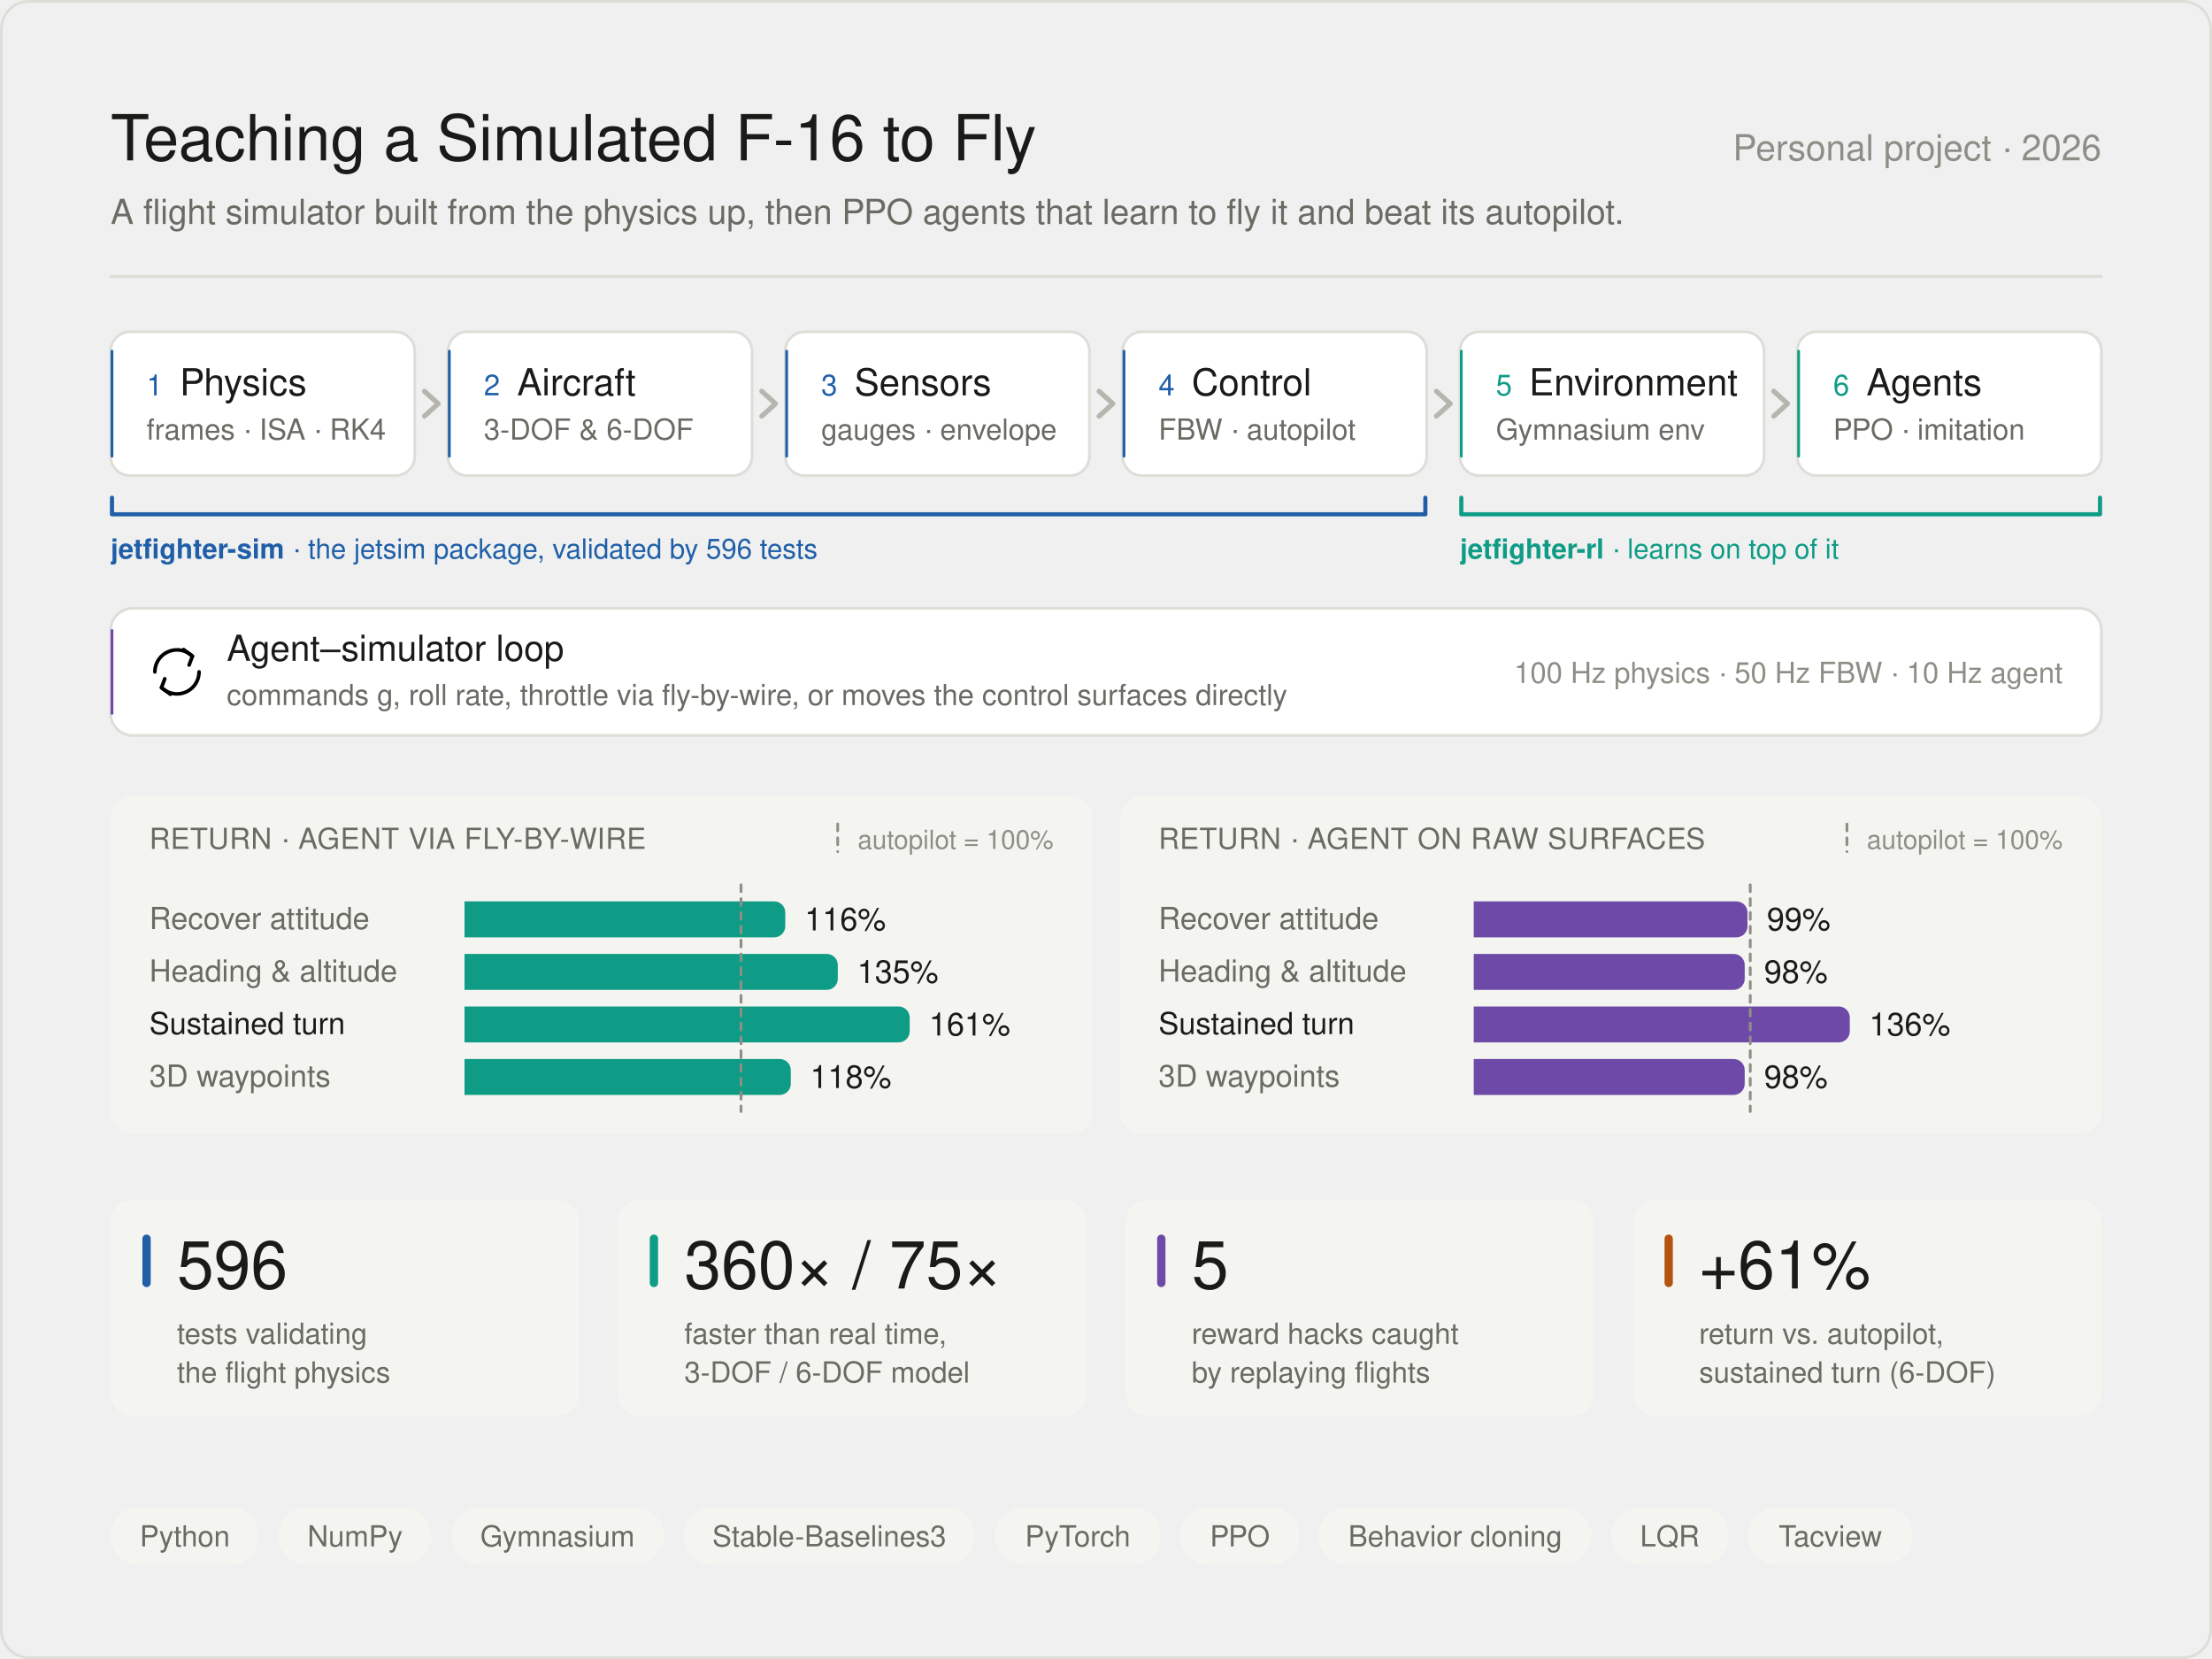
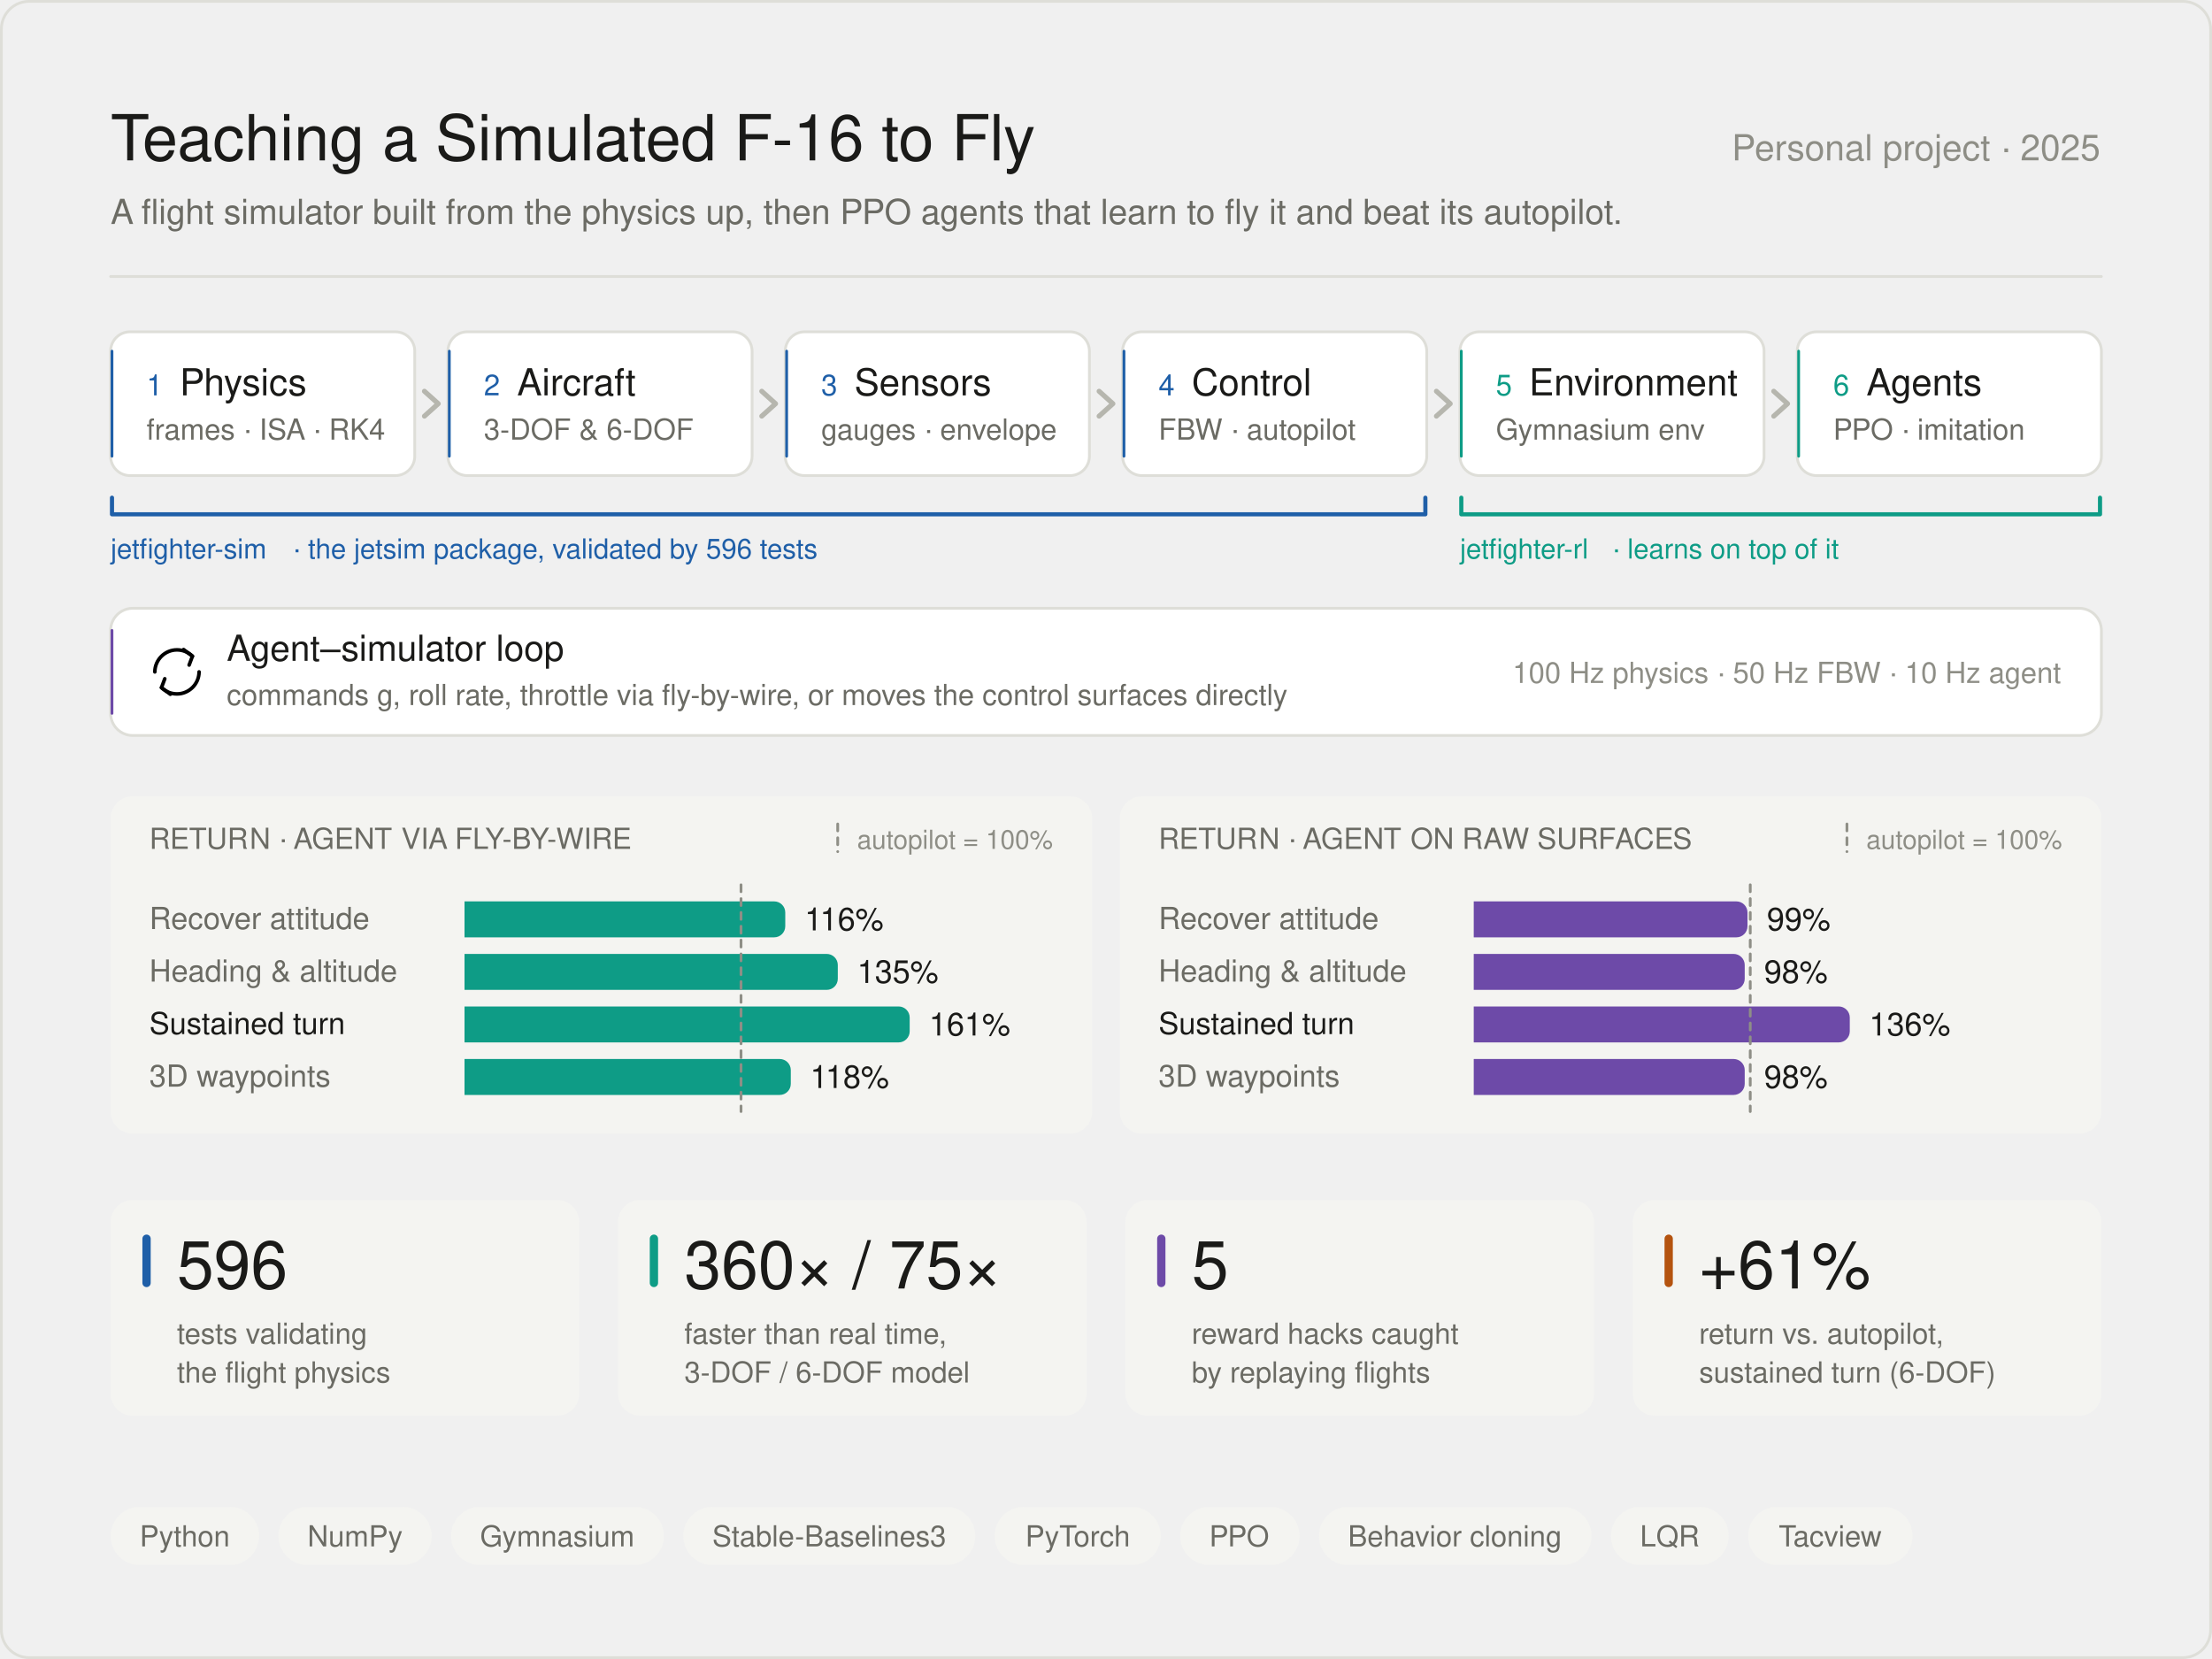
<svg xmlns="http://www.w3.org/2000/svg" width="100%" height="100%" viewBox="0 0 800 600" version="1.1" xml:space="preserve" style="fill-rule:evenodd;clip-rule:evenodd;">
-   <rect x="0.5" y="0.5" width="799" height="599" rx="10" ry="10" style="fill:none;stroke:rgb(222,222,216);stroke-width:1px;" />
-   <text x="40" y="58" style="font-family:'Helvetica', Arial, sans-serif;font-size:23px;fill:rgb(26,26,24);">Teaching a Simulated F-16 to Fly</text>
-   <text x="760" y="58" text-anchor="end" style="font-family:'Helvetica', Arial, sans-serif;font-size:13px;fill:rgb(142,142,134);">Personal project · 2026</text>
-   <text x="40" y="81" style="font-family:'Helvetica', Arial, sans-serif;font-size:12.5px;fill:rgb(107,107,100);">A flight simulator built from the physics up, then PPO agents that learn to fly it and beat its autopilot.</text>
+   <path d="M799.5,10.5L799.5,589.5C799.5,595.019 795.019,599.5 789.5,599.5L10.5,599.5C4.981,599.5 0.5,595.019 0.5,589.5L0.5,10.5C0.5,4.981 4.981,0.5 10.5,0.5L789.5,0.5C795.019,0.5 799.5,4.981 799.5,10.5Z" style="fill:none;stroke:rgb(222,222,216);stroke-width:1px;" />
+   <g transform="matrix(1,0,0,1,40,58)">
+     <text x="0px" y="0px" style="font-family:'Helvetica';font-size:23px;fill:rgb(26,26,24);">T<tspan x="11.5px 24.292px " y="0px 0px ">ea</tspan>ching a Simulated F-16 to Fly</text>
+   </g>
+   <g transform="matrix(1,0,0,1,760,58)">
+     <g transform="matrix(13,0,0,13,0,0)">
+         </g>
+     <text x="-133.694px" y="0px" style="font-family:'Helvetica';font-size:13px;fill:rgb(142,142,134);">Personal project · 2025</text>
+   </g>
+   <g transform="matrix(1,0,0,1,40,81)">
+     <g transform="matrix(12.5,0,0,12.5,11.12671,0)">
+         </g>
+     <g transform="matrix(12.5,0,0,12.5,14.59961,0)">
+         </g>
+     <g transform="matrix(12.5,0,0,12.5,405.0781,0)">
+         </g>
+     <g transform="matrix(12.5,0,0,12.5,408.551,0)">
+         </g>
+     <text x="0px" y="0px" style="font-family:'Helvetica';font-size:12.5px;fill:rgb(107,107,100);">A<tspan x="7.654px 11.127px " y="0px 0px "> ﬂ</tspan>ight simulator built from the physics up, then PPO agents that learn to ﬂy it and beat its autopilot.</text>
+   </g>
  <path d="M40,100L760,100" style="fill:none;stroke:rgb(222,222,216);stroke-width:1px;stroke-linecap:round;" />
-   <rect x="40" y="120" width="110" height="52" rx="7" ry="7" style="fill:white;stroke:rgb(222,222,216);stroke-width:1px;" />
+   <path d="M150,127L150,165C150,168.863 146.863,172 143,172L47,172C43.137,172 40,168.863 40,165L40,127C40,123.137 43.137,120 47,120L143,120C146.863,120 150,123.137 150,127Z" style="fill:white;stroke:rgb(222,222,216);stroke-width:1px;" />
  <path d="M40.5,127L40.5,165" style="fill:none;stroke:rgb(31,95,168);stroke-width:1px;stroke-linecap:round;" />
-   <text x="53" y="143" style="font-family:'Helvetica', Arial, sans-serif;font-size:10.5px;fill:rgb(31,95,168);">1</text>
-   <text x="65" y="143" style="font-family:'Helvetica', Arial, sans-serif;font-size:13.5px;fill:rgb(26,26,24);">Physics</text>
-   <text x="53" y="159" style="font-family:'Helvetica', Arial, sans-serif;font-size:10.5px;fill:rgb(107,107,100);">frames · ISA · RK4</text>
+   <g transform="matrix(1,0,0,1,53,143)">
+     <text x="0px" y="0px" style="font-family:'Helvetica';font-size:10.5px;fill:rgb(31,95,168);">1</text>
+   </g>
+   <g transform="matrix(1,0,0,1,65,143)">
+     <text x="0px" y="0px" style="font-family:'Helvetica';font-size:13.5px;fill:rgb(26,26,24);">Physics</text>
+   </g>
+   <g transform="matrix(1,0,0,1,53,159)">
+     <text x="0px" y="0px" style="font-family:'Helvetica';font-size:10.5px;fill:rgb(107,107,100);">frames · ISA<tspan x="57.191px 60.108px " y="0px 0px "> ·</tspan> RK4</text>
+   </g>
  <path d="M153.5,141.5L158.5,146L153.5,150.5" style="fill:none;stroke:rgb(182,182,174);stroke-width:1.8px;stroke-linecap:round;stroke-linejoin:round;" />
-   <rect x="162" y="120" width="110" height="52" rx="7" ry="7" style="fill:white;stroke:rgb(222,222,216);stroke-width:1px;" />
+   <path d="M272,127L272,165C272,168.863 268.863,172 265,172L169,172C165.137,172 162,168.863 162,165L162,127C162,123.137 165.137,120 169,120L265,120C268.863,120 272,123.137 272,127Z" style="fill:white;stroke:rgb(222,222,216);stroke-width:1px;" />
  <path d="M162.5,127L162.5,165" style="fill:none;stroke:rgb(31,95,168);stroke-width:1px;stroke-linecap:round;" />
-   <text x="175" y="143" style="font-family:'Helvetica', Arial, sans-serif;font-size:10.5px;fill:rgb(31,95,168);">2</text>
-   <text x="187" y="143" style="font-family:'Helvetica', Arial, sans-serif;font-size:13.5px;fill:rgb(26,26,24);">Aircraft</text>
-   <text x="175" y="159" style="font-family:'Helvetica', Arial, sans-serif;font-size:10.5px;fill:rgb(107,107,100);">3-DOF &amp; 6-DOF</text>
+   <g transform="matrix(1,0,0,1,175,143)">
+     <text x="0px" y="0px" style="font-family:'Helvetica';font-size:10.5px;fill:rgb(31,95,168);">2</text>
+   </g>
+   <g transform="matrix(1,0,0,1,187,143)">
+     <text x="0px" y="0px" style="font-family:'Helvetica';font-size:13.5px;fill:rgb(26,26,24);">Aircraft</text>
+   </g>
+   <g transform="matrix(1,0,0,1,175,159)">
+     <text x="0px" y="0px" style="font-family:'Helvetica';font-size:10.5px;fill:rgb(107,107,100);">3-DOF &amp; 6-DOF</text>
+   </g>
  <path d="M275.5,141.5L280.5,146L275.5,150.5" style="fill:none;stroke:rgb(182,182,174);stroke-width:1.8px;stroke-linecap:round;stroke-linejoin:round;" />
-   <rect x="284" y="120" width="110" height="52" rx="7" ry="7" style="fill:white;stroke:rgb(222,222,216);stroke-width:1px;" />
+   <path d="M394,127L394,165C394,168.863 390.863,172 387,172L291,172C287.137,172 284,168.863 284,165L284,127C284,123.137 287.137,120 291,120L387,120C390.863,120 394,123.137 394,127Z" style="fill:white;stroke:rgb(222,222,216);stroke-width:1px;" />
  <path d="M284.5,127L284.5,165" style="fill:none;stroke:rgb(31,95,168);stroke-width:1px;stroke-linecap:round;" />
-   <text x="297" y="143" style="font-family:'Helvetica', Arial, sans-serif;font-size:10.5px;fill:rgb(31,95,168);">3</text>
-   <text x="309" y="143" style="font-family:'Helvetica', Arial, sans-serif;font-size:13.5px;fill:rgb(26,26,24);">Sensors</text>
-   <text x="297" y="159" style="font-family:'Helvetica', Arial, sans-serif;font-size:10.5px;fill:rgb(107,107,100);">gauges · envelope</text>
+   <g transform="matrix(1,0,0,1,297,143)">
+     <text x="0px" y="0px" style="font-family:'Helvetica';font-size:10.5px;fill:rgb(31,95,168);">3</text>
+   </g>
+   <g transform="matrix(1,0,0,1,309,143)">
+     <text x="0px" y="0px" style="font-family:'Helvetica';font-size:13.5px;fill:rgb(26,26,24);">Sensors</text>
+   </g>
+   <g transform="matrix(1,0,0,1,297,159)">
+     <text x="0px" y="0px" style="font-family:'Helvetica';font-size:10.5px;fill:rgb(107,107,100);">gauges · envelope</text>
+   </g>
  <path d="M397.5,141.5L402.5,146L397.5,150.5" style="fill:none;stroke:rgb(182,182,174);stroke-width:1.8px;stroke-linecap:round;stroke-linejoin:round;" />
-   <rect x="406" y="120" width="110" height="52" rx="7" ry="7" style="fill:white;stroke:rgb(222,222,216);stroke-width:1px;" />
+   <path d="M516,127L516,165C516,168.863 512.863,172 509,172L413,172C409.137,172 406,168.863 406,165L406,127C406,123.137 409.137,120 413,120L509,120C512.863,120 516,123.137 516,127Z" style="fill:white;stroke:rgb(222,222,216);stroke-width:1px;" />
  <path d="M406.5,127L406.5,165" style="fill:none;stroke:rgb(31,95,168);stroke-width:1px;stroke-linecap:round;" />
-   <text x="419" y="143" style="font-family:'Helvetica', Arial, sans-serif;font-size:10.5px;fill:rgb(31,95,168);">4</text>
-   <text x="431" y="143" style="font-family:'Helvetica', Arial, sans-serif;font-size:13.5px;fill:rgb(26,26,24);">Control</text>
-   <text x="419" y="159" style="font-family:'Helvetica', Arial, sans-serif;font-size:10.5px;fill:rgb(107,107,100);">FBW · autopilot</text>
+   <g transform="matrix(1,0,0,1,419,143)">
+     <text x="0px" y="0px" style="font-family:'Helvetica';font-size:10.5px;fill:rgb(31,95,168);">4</text>
+   </g>
+   <g transform="matrix(1,0,0,1,431,143)">
+     <text x="0px" y="0px" style="font-family:'Helvetica';font-size:13.5px;fill:rgb(26,26,24);">Control</text>
+   </g>
+   <g transform="matrix(1,0,0,1,419,159)">
+     <text x="0px" y="0px" style="font-family:'Helvetica';font-size:10.5px;fill:rgb(107,107,100);">FBW · autopilot</text>
+   </g>
  <path d="M519.5,141.5L524.5,146L519.5,150.5" style="fill:none;stroke:rgb(182,182,174);stroke-width:1.8px;stroke-linecap:round;stroke-linejoin:round;" />
-   <rect x="528" y="120" width="110" height="52" rx="7" ry="7" style="fill:white;stroke:rgb(222,222,216);stroke-width:1px;" />
+   <path d="M638,127L638,165C638,168.863 634.863,172 631,172L535,172C531.137,172 528,168.863 528,165L528,127C528,123.137 531.137,120 535,120L631,120C634.863,120 638,123.137 638,127Z" style="fill:white;stroke:rgb(222,222,216);stroke-width:1px;" />
  <path d="M528.5,127L528.5,165" style="fill:none;stroke:rgb(14,156,134);stroke-width:1px;stroke-linecap:round;" />
-   <text x="541" y="143" style="font-family:'Helvetica', Arial, sans-serif;font-size:10.5px;fill:rgb(14,156,134);">5</text>
-   <text x="553" y="143" style="font-family:'Helvetica', Arial, sans-serif;font-size:13.5px;fill:rgb(26,26,24);">Environment</text>
-   <text x="541" y="159" style="font-family:'Helvetica', Arial, sans-serif;font-size:10.5px;fill:rgb(107,107,100);">Gymnasium env</text>
+   <g transform="matrix(1,0,0,1,541,143)">
+     <text x="0px" y="0px" style="font-family:'Helvetica';font-size:10.5px;fill:rgb(14,156,134);">5</text>
+   </g>
+   <g transform="matrix(1,0,0,1,553,143)">
+     <text x="0px" y="0px" style="font-family:'Helvetica';font-size:13.5px;fill:rgb(26,26,24);">Environment</text>
+   </g>
+   <g transform="matrix(1,0,0,1,541,159)">
+     <text x="0px" y="0px" style="font-family:'Helvetica';font-size:10.5px;fill:rgb(107,107,100);">Gymnasium env</text>
+   </g>
  <path d="M641.5,141.5L646.5,146L641.5,150.5" style="fill:none;stroke:rgb(182,182,174);stroke-width:1.8px;stroke-linecap:round;stroke-linejoin:round;" />
-   <rect x="650" y="120" width="110" height="52" rx="7" ry="7" style="fill:white;stroke:rgb(222,222,216);stroke-width:1px;" />
+   <path d="M760,127L760,165C760,168.863 756.863,172 753,172L657,172C653.137,172 650,168.863 650,165L650,127C650,123.137 653.137,120 657,120L753,120C756.863,120 760,123.137 760,127Z" style="fill:white;stroke:rgb(222,222,216);stroke-width:1px;" />
  <path d="M650.5,127L650.5,165" style="fill:none;stroke:rgb(14,156,134);stroke-width:1px;stroke-linecap:round;" />
-   <text x="663" y="143" style="font-family:'Helvetica', Arial, sans-serif;font-size:10.5px;fill:rgb(14,156,134);">6</text>
-   <text x="675" y="143" style="font-family:'Helvetica', Arial, sans-serif;font-size:13.5px;fill:rgb(26,26,24);">Agents</text>
-   <text x="663" y="159" style="font-family:'Helvetica', Arial, sans-serif;font-size:10.5px;fill:rgb(107,107,100);">PPO · imitation</text>
+   <g transform="matrix(1,0,0,1,663,143)">
+     <text x="0px" y="0px" style="font-family:'Helvetica';font-size:10.5px;fill:rgb(14,156,134);">6</text>
+   </g>
+   <g transform="matrix(1,0,0,1,675,143)">
+     <text x="0px" y="0px" style="font-family:'Helvetica';font-size:13.5px;fill:rgb(26,26,24);">Agents</text>
+   </g>
+   <g transform="matrix(1,0,0,1,663,159)">
+     <text x="0px" y="0px" style="font-family:'Helvetica';font-size:10.5px;fill:rgb(107,107,100);">PPO · imitation</text>
+   </g>
  <path d="M40.5,180L40.5,186L515.5,186L515.5,180" style="fill:none;stroke:rgb(31,95,168);stroke-width:1.5px;stroke-linecap:round;stroke-linejoin:round;" />
  <path d="M528.5,180L528.5,186L759.5,186L759.5,180" style="fill:none;stroke:rgb(14,156,134);stroke-width:1.5px;stroke-linecap:round;stroke-linejoin:round;" />
-   <text x="40" y="202" style="font-family:'Helvetica', Arial, sans-serif;font-size:10px;fill:rgb(31,95,168);font-weight:bold;">jetfighter-sim</text>
-   <text x="105.808" y="202" style="font-family:'Helvetica', Arial, sans-serif;font-size:10px;fill:rgb(31,95,168);">· the jetsim package, validated by 596 tests</text>
-   <text x="528" y="202" style="font-family:'Helvetica', Arial, sans-serif;font-size:10px;fill:rgb(14,156,134);font-weight:bold;">jetfighter-rl</text>
-   <text x="583.008" y="202" style="font-family:'Helvetica', Arial, sans-serif;font-size:10px;fill:rgb(14,156,134);">· learns on top of it</text>
-   <rect x="40" y="220" width="720" height="46" rx="8" ry="8" style="fill:white;stroke:rgb(222,222,216);stroke-width:1px;" />
+   <g transform="matrix(1,0,0,1,40,202)">
+     <g transform="matrix(10,0,0,10,10.56152,0)">
+         </g>
+     <g transform="matrix(10,0,0,10,13.33984,0)">
+         </g>
+     <text x="0px" y="0px" style="font-family:'Helvetica';font-size:10px;fill:rgb(31,95,168);">jetﬁghter-sim</text>
+   </g>
+   <g transform="matrix(1,0,0,1,105.8084,202)">
+     <text x="0px" y="0px" style="font-family:'Helvetica';font-size:10px;fill:rgb(31,95,168);">· the jetsim package, validated by 596 tests</text>
+   </g>
+   <g transform="matrix(1,0,0,1,528,202)">
+     <g transform="matrix(10,0,0,10,10.56152,0)">
+         </g>
+     <g transform="matrix(10,0,0,10,13.33984,0)">
+         </g>
+     <text x="0px" y="0px" style="font-family:'Helvetica';font-size:10px;fill:rgb(14,156,134);">jetﬁghter-rl</text>
+   </g>
+   <g transform="matrix(1,0,0,1,583.0084,202)">
+     <text x="0px" y="0px" style="font-family:'Helvetica';font-size:10px;fill:rgb(14,156,134);">· learns on top of it</text>
+   </g>
+   <path d="M760,228L760,258C760,262.415 756.415,266 752,266L48,266C43.585,266 40,262.415 40,258L40,228C40,223.585 43.585,220 48,220L752,220C756.415,220 760,223.585 760,228Z" style="fill:white;stroke:rgb(222,222,216);stroke-width:1px;" />
  <path d="M40.5,228L40.5,258" style="fill:none;stroke:rgb(109,74,168);stroke-width:1px;stroke-linecap:round;" />
-   <path d="M56,243 A8,8 0 0 1 69.6,237.32" style="fill:none;stroke:black;stroke-width:1.3px;stroke-linecap:round;" />
+   <path d="M56,243C56.018,238.624 59.624,235.033 64,235.033C66.093,235.033 68.105,235.855 69.6,237.32" style="fill:none;stroke:black;stroke-width:1.3px;stroke-linecap:round;" />
  <path d="M66.4,234.92L69.6,237.32L68.4,240.52" style="fill:none;stroke:black;stroke-width:1.3px;stroke-linecap:round;stroke-linejoin:round;" />
-   <path d="M72,243 A8,8 0 0 1 58.4,248.68" style="fill:none;stroke:black;stroke-width:1.3px;stroke-linecap:round;" />
+   <path d="M72,243C71.982,247.376 68.376,250.967 64,250.967C61.907,250.967 59.895,250.145 58.4,248.68" style="fill:none;stroke:black;stroke-width:1.3px;stroke-linecap:round;" />
  <path d="M61.6,251.08L58.4,248.68L59.6,245.48" style="fill:none;stroke:black;stroke-width:1.3px;stroke-linecap:round;stroke-linejoin:round;" />
-   <text x="82" y="239" style="font-family:'Helvetica', Arial, sans-serif;font-size:13px;fill:rgb(26,26,24);">Agent–simulator loop</text>
-   <text x="82" y="255" style="font-family:'Helvetica', Arial, sans-serif;font-size:10.5px;fill:rgb(107,107,100);">commands g, roll rate, throttle via fly-by-wire, or moves the control surfaces directly</text>
-   <text x="746" y="247" text-anchor="end" style="font-family:'Helvetica', Arial, sans-serif;font-size:10.5px;fill:rgb(142,142,134);">100 Hz physics · 50 Hz FBW · 10 Hz agent</text>
-   <rect x="40" y="288" width="355" height="122" rx="8" ry="8" style="fill:rgb(244,244,241);" />
-   <text x="54" y="307" style="font-family:'Helvetica', Arial, sans-serif;font-size:10.5px;fill:rgb(107,107,100);letter-spacing:0.2px;">RETURN · AGENT VIA FLY-BY-WIRE</text>
-   <text x="54" y="336" style="font-family:'Helvetica', Arial, sans-serif;font-size:11px;fill:rgb(107,107,100);">Recover attitude</text>
-   <path d="M168,326L280.0,326C282.2,326 284.0,327.8 284.0,330L284.0,335C284.0,337.2 282.2,339 280.0,339L168,339Z" style="fill:rgb(14,156,134);" />
-   <text x="291.0" y="336.5" style="font-family:'Helvetica', Arial, sans-serif;font-size:11.5px;fill:rgb(26,26,24);">116%</text>
-   <text x="54" y="355" style="font-family:'Helvetica', Arial, sans-serif;font-size:11px;fill:rgb(107,107,100);">Heading &amp; altitude</text>
-   <path d="M168,345L299.0,345C301.2,345 303.0,346.8 303.0,349L303.0,354C303.0,356.2 301.2,358 299.0,358L168,358Z" style="fill:rgb(14,156,134);" />
-   <text x="310.0" y="355.5" style="font-family:'Helvetica', Arial, sans-serif;font-size:11.5px;fill:rgb(26,26,24);">135%</text>
-   <text x="54" y="374" style="font-family:'Helvetica', Arial, sans-serif;font-size:11px;fill:rgb(26,26,24);">Sustained turn</text>
-   <path d="M168,364L325.0,364C327.2,364 329.0,365.8 329.0,368L329.0,373C329.0,375.2 327.2,377 325.0,377L168,377Z" style="fill:rgb(14,156,134);" />
-   <text x="336.0" y="374.5" style="font-family:'Helvetica', Arial, sans-serif;font-size:11.5px;fill:rgb(26,26,24);">161%</text>
-   <text x="54" y="393" style="font-family:'Helvetica', Arial, sans-serif;font-size:11px;fill:rgb(107,107,100);">3D waypoints</text>
-   <path d="M168,383L282.0,383C284.2,383 286.0,384.8 286.0,387L286.0,392C286.0,394.2 284.2,396 282.0,396L168,396Z" style="fill:rgb(14,156,134);" />
-   <text x="293.0" y="393.5" style="font-family:'Helvetica', Arial, sans-serif;font-size:11.5px;fill:rgb(26,26,24);">118%</text>
-   <path d="M268.0,320L268.0,402" style="fill:none;stroke:rgb(142,142,134);stroke-width:1px;stroke-linecap:round;stroke-dasharray:2.5,2.5;" />
-   <text x="381" y="307" text-anchor="end" style="font-family:'Helvetica', Arial, sans-serif;font-size:9.5px;fill:rgb(142,142,134);">autopilot = 100%</text>
+   <g transform="matrix(1,0,0,1,82,239)">
+     <text x="0px" y="0px" style="font-family:'Helvetica';font-size:13px;fill:rgb(26,26,24);">Agent–simulator loop</text>
+   </g>
+   <g transform="matrix(1,0,0,1,82,255)">
+     <g transform="matrix(10.5,0,0,10.5,158.146,0)">
+         </g>
+     <g transform="matrix(10.5,0,0,10.5,161.0632,0)">
+         </g>
+     <text x="0px" y="0px" style="font-family:'Helvetica';font-size:10.5px;fill:rgb(107,107,100);">commands g, roll rate, throttle via ﬂy-by-wire, or moves the control surfaces directly</text>
+   </g>
+   <g transform="matrix(1,0,0,1,746,247)">
+     <text x="-198.998px" y="0px" style="font-family:'Helvetica';font-size:10.5px;fill:rgb(142,142,134);">100 Hz physics · 50 Hz FBW · 10 Hz agent</text>
+   </g>
+   <path d="M395,296L395,402C395,406.415 391.415,410 387,410L48,410C43.585,410 40,406.415 40,402L40,296C40,291.585 43.585,288 48,288L387,288C391.415,288 395,291.585 395,296Z" style="fill:rgb(244,244,241);" />
+   <g transform="matrix(1,0,0,1,54,307)">
+     <text x="0px" y="0px" style="font-family:'Helvetica';font-size:10.5px;fill:rgb(107,107,100);">RETUR<tspan x="36.271px " y="0px ">N</tspan> · <tspan x="52.115px 59.139px " y="0px 0px ">AG</tspan>ENT<tspan x="88.206px 91.144px " y="0px 0px "> V</tspan>IA<tspan x="107.557px 110.495px 116.93px 122.016px 128.077px 131.595px 138.619px 144.68px 148.197px " y="0px 0px 0px 0px 0px 0px 0px 0px 0px "> FLY-BY-W</tspan>IRE</text>
+   </g>
+   <g transform="matrix(1,0,0,1,54,336)">
+     <text x="0px" y="0px" style="font-family:'Helvetica';font-size:11px;fill:rgb(107,107,100);">Recover attitude</text>
+   </g>
+   <path d="M168,326L280,326C282.2,326 284,327.8 284,330L284,335C284,337.2 282.2,339 280,339L168,339L168,326Z" style="fill:rgb(14,156,134);" />
+   <g transform="matrix(1,0,0,1,291,336.5)">
+     <text x="0px" y="0px" style="font-family:'Helvetica';font-size:11.5px;fill:rgb(26,26,24);">1<tspan x="5.548px 11.944px " y="0px 0px ">16</tspan>%</text>
+   </g>
+   <g transform="matrix(1,0,0,1,54,355)">
+     <text x="0px" y="0px" style="font-family:'Helvetica';font-size:11px;fill:rgb(107,107,100);">Heading &amp; altitude</text>
+   </g>
+   <path d="M168,345L299,345C301.2,345 303,346.8 303,349L303,354C303,356.2 301.2,358 299,358L168,358L168,345Z" style="fill:rgb(14,156,134);" />
+   <g transform="matrix(1,0,0,1,310,355.5)">
+     <text x="0px" y="0px" style="font-family:'Helvetica';font-size:11.5px;fill:rgb(26,26,24);">135%</text>
+   </g>
+   <g transform="matrix(1,0,0,1,54,374)">
+     <text x="0px" y="0px" style="font-family:'Helvetica';font-size:11px;fill:rgb(26,26,24);">Sustained turn</text>
+   </g>
+   <path d="M168,364L325,364C327.2,364 329,365.8 329,368L329,373C329,375.2 327.2,377 325,377L168,377L168,364Z" style="fill:rgb(14,156,134);" />
+   <g transform="matrix(1,0,0,1,336,374.5)">
+     <text x="0px" y="0px" style="font-family:'Helvetica';font-size:11.5px;fill:rgb(26,26,24);">161%</text>
+   </g>
+   <g transform="matrix(1,0,0,1,54,393)">
+     <text x="0px" y="0px" style="font-family:'Helvetica';font-size:11px;fill:rgb(107,107,100);">3D waypoints</text>
+   </g>
+   <path d="M168,383L282,383C284.2,383 286,384.8 286,387L286,392C286,394.2 284.2,396 282,396L168,396L168,383Z" style="fill:rgb(14,156,134);" />
+   <g transform="matrix(1,0,0,1,293,393.5)">
+     <text x="0px" y="0px" style="font-family:'Helvetica';font-size:11.5px;fill:rgb(26,26,24);">1<tspan x="5.548px 11.944px " y="0px 0px ">18</tspan>%</text>
+   </g>
+   <path d="M268,320L268,402" style="fill:none;stroke:rgb(142,142,134);stroke-width:1px;stroke-linecap:round;stroke-dasharray:2.5,2.5;" />
+   <g transform="matrix(1,0,0,1,381,307)">
+     <text x="-71.041px" y="0px" style="font-family:'Helvetica';font-size:9.5px;fill:rgb(142,142,134);">autopilot = 100%</text>
+   </g>
  <path d="M302.969,298L302.969,308" style="fill:none;stroke:rgb(142,142,134);stroke-width:1px;stroke-linecap:round;stroke-dasharray:2.5,2.5;" />
-   <rect x="405" y="288" width="355" height="122" rx="8" ry="8" style="fill:rgb(244,244,241);" />
-   <text x="419" y="307" style="font-family:'Helvetica', Arial, sans-serif;font-size:10.5px;fill:rgb(107,107,100);letter-spacing:0.2px;">RETURN · AGENT ON RAW SURFACES</text>
-   <text x="419" y="336" style="font-family:'Helvetica', Arial, sans-serif;font-size:11px;fill:rgb(107,107,100);">Recover attitude</text>
-   <path d="M533,326L628.0,326C630.2,326 632.0,327.8 632.0,330L632.0,335C632.0,337.2 630.2,339 628.0,339L533,339Z" style="fill:rgb(109,74,168);" />
-   <text x="639.0" y="336.5" style="font-family:'Helvetica', Arial, sans-serif;font-size:11.5px;fill:rgb(26,26,24);">99%</text>
-   <text x="419" y="355" style="font-family:'Helvetica', Arial, sans-serif;font-size:11px;fill:rgb(107,107,100);">Heading &amp; altitude</text>
-   <path d="M533,345L627.0,345C629.2,345 631.0,346.8 631.0,349L631.0,354C631.0,356.2 629.2,358 627.0,358L533,358Z" style="fill:rgb(109,74,168);" />
-   <text x="638.0" y="355.5" style="font-family:'Helvetica', Arial, sans-serif;font-size:11.5px;fill:rgb(26,26,24);">98%</text>
-   <text x="419" y="374" style="font-family:'Helvetica', Arial, sans-serif;font-size:11px;fill:rgb(26,26,24);">Sustained turn</text>
-   <path d="M533,364L665.0,364C667.2,364 669.0,365.8 669.0,368L669.0,373C669.0,375.2 667.2,377 665.0,377L533,377Z" style="fill:rgb(109,74,168);" />
-   <text x="676.0" y="374.5" style="font-family:'Helvetica', Arial, sans-serif;font-size:11.5px;fill:rgb(26,26,24);">136%</text>
-   <text x="419" y="393" style="font-family:'Helvetica', Arial, sans-serif;font-size:11px;fill:rgb(107,107,100);">3D waypoints</text>
-   <path d="M533,383L627.0,383C629.2,383 631.0,384.8 631.0,387L631.0,392C631.0,394.2 629.2,396 627.0,396L533,396Z" style="fill:rgb(109,74,168);" />
-   <text x="638.0" y="393.5" style="font-family:'Helvetica', Arial, sans-serif;font-size:11.5px;fill:rgb(26,26,24);">98%</text>
-   <path d="M633.0,320L633.0,402" style="fill:none;stroke:rgb(142,142,134);stroke-width:1px;stroke-linecap:round;stroke-dasharray:2.5,2.5;" />
-   <text x="746" y="307" text-anchor="end" style="font-family:'Helvetica', Arial, sans-serif;font-size:9.5px;fill:rgb(142,142,134);">autopilot = 100%</text>
+   <path d="M760,296L760,402C760,406.415 756.415,410 752,410L413,410C408.585,410 405,406.415 405,402L405,296C405,291.585 408.585,288 413,288L752,288C756.415,288 760,291.585 760,296Z" style="fill:rgb(244,244,241);" />
+   <g transform="matrix(1,0,0,1,419,307)">
+     <text x="0px" y="0px" style="font-family:'Helvetica';font-size:10.5px;fill:rgb(107,107,100);">RETUR<tspan x="36.271px " y="0px ">N</tspan> · <tspan x="52.115px 59.139px " y="0px 0px ">AG</tspan>ENT<tspan x="88.206px 91.144px " y="0px 0px "> O</tspan>N RA<tspan x="124.118px 134.049px " y="0px 0px ">W </tspan>SURF<tspan x="165.08px 172.105px " y="0px 0px ">AC</tspan>ES</text>
+   </g>
+   <g transform="matrix(1,0,0,1,419,336)">
+     <text x="0px" y="0px" style="font-family:'Helvetica';font-size:11px;fill:rgb(107,107,100);">Recover attitude</text>
+   </g>
+   <path d="M533,326L628,326C630.2,326 632,327.8 632,330L632,335C632,337.2 630.2,339 628,339L533,339L533,326Z" style="fill:rgb(109,74,168);" />
+   <g transform="matrix(1,0,0,1,639,336.5)">
+     <text x="0px" y="0px" style="font-family:'Helvetica';font-size:11.5px;fill:rgb(26,26,24);">99%</text>
+   </g>
+   <g transform="matrix(1,0,0,1,419,355)">
+     <text x="0px" y="0px" style="font-family:'Helvetica';font-size:11px;fill:rgb(107,107,100);">Heading &amp; altitude</text>
+   </g>
+   <path d="M533,345L627,345C629.2,345 631,346.8 631,349L631,354C631,356.2 629.2,358 627,358L533,358L533,345Z" style="fill:rgb(109,74,168);" />
+   <g transform="matrix(1,0,0,1,638,355.5)">
+     <text x="0px" y="0px" style="font-family:'Helvetica';font-size:11.5px;fill:rgb(26,26,24);">98%</text>
+   </g>
+   <g transform="matrix(1,0,0,1,419,374)">
+     <text x="0px" y="0px" style="font-family:'Helvetica';font-size:11px;fill:rgb(26,26,24);">Sustained turn</text>
+   </g>
+   <path d="M533,364L665,364C667.2,364 669,365.8 669,368L669,373C669,375.2 667.2,377 665,377L533,377L533,364Z" style="fill:rgb(109,74,168);" />
+   <g transform="matrix(1,0,0,1,676,374.5)">
+     <text x="0px" y="0px" style="font-family:'Helvetica';font-size:11.5px;fill:rgb(26,26,24);">136%</text>
+   </g>
+   <g transform="matrix(1,0,0,1,419,393)">
+     <text x="0px" y="0px" style="font-family:'Helvetica';font-size:11px;fill:rgb(107,107,100);">3D waypoints</text>
+   </g>
+   <path d="M533,383L627,383C629.2,383 631,384.8 631,387L631,392C631,394.2 629.2,396 627,396L533,396L533,383Z" style="fill:rgb(109,74,168);" />
+   <g transform="matrix(1,0,0,1,638,393.5)">
+     <text x="0px" y="0px" style="font-family:'Helvetica';font-size:11.5px;fill:rgb(26,26,24);">98%</text>
+   </g>
+   <path d="M633,320L633,402" style="fill:none;stroke:rgb(142,142,134);stroke-width:1px;stroke-linecap:round;stroke-dasharray:2.5,2.5;" />
+   <g transform="matrix(1,0,0,1,746,307)">
+     <text x="-71.041px" y="0px" style="font-family:'Helvetica';font-size:9.5px;fill:rgb(142,142,134);">autopilot = 100%</text>
+   </g>
  <path d="M667.968,298L667.968,308" style="fill:none;stroke:rgb(142,142,134);stroke-width:1px;stroke-linecap:round;stroke-dasharray:2.5,2.5;" />
-   <rect x="40.0" y="434" width="169.5" height="78" rx="8" ry="8" style="fill:rgb(244,244,241);" />
-   <path d="M53.0,448L53.0,464" style="fill:none;stroke:rgb(31,95,168);stroke-width:3px;stroke-linecap:round;" />
-   <text x="64.0" y="466" style="font-family:'Helvetica', Arial, sans-serif;font-size:24px;fill:rgb(26,26,24);">596</text>
-   <text x="64.0" y="486" style="font-family:'Helvetica', Arial, sans-serif;font-size:10.5px;fill:rgb(107,107,100);">tests validating</text>
-   <text x="64.0" y="500" style="font-family:'Helvetica', Arial, sans-serif;font-size:10.5px;fill:rgb(107,107,100);">the flight physics</text>
-   <rect x="223.5" y="434" width="169.5" height="78" rx="8" ry="8" style="fill:rgb(244,244,241);" />
+   <path d="M209.5,442L209.5,504C209.5,508.415 205.915,512 201.5,512L48,512C43.585,512 40,508.415 40,504L40,442C40,437.585 43.585,434 48,434L201.5,434C205.915,434 209.5,437.585 209.5,442Z" style="fill:rgb(244,244,241);" />
+   <path d="M53,448L53,464" style="fill:none;stroke:rgb(31,95,168);stroke-width:3px;stroke-linecap:round;" />
+   <g transform="matrix(1,0,0,1,64,466)">
+     <text x="0px" y="0px" style="font-family:'Helvetica';font-size:24px;fill:rgb(26,26,24);">596</text>
+   </g>
+   <g transform="matrix(1,0,0,1,64,486)">
+     <text x="0px" y="0px" style="font-family:'Helvetica';font-size:10.5px;fill:rgb(107,107,100);">tests validating</text>
+   </g>
+   <g transform="matrix(1,0,0,1,64,500)">
+     <g transform="matrix(10.5,0,0,10.5,17.51367,0)">
+         </g>
+     <g transform="matrix(10.5,0,0,10.5,20.43091,0)">
+         </g>
+     <text x="0px" y="0px" style="font-family:'Helvetica';font-size:10.5px;fill:rgb(107,107,100);">the ﬂight physics</text>
+   </g>
+   <path d="M393,442L393,504C393,508.415 389.415,512 385,512L231.5,512C227.085,512 223.5,508.415 223.5,504L223.5,442C223.5,437.585 227.085,434 231.5,434L385,434C389.415,434 393,437.585 393,442Z" style="fill:rgb(244,244,241);" />
  <path d="M236.5,448L236.5,464" style="fill:none;stroke:rgb(14,156,134);stroke-width:3px;stroke-linecap:round;" />
-   <text x="247.5" y="466" style="font-family:'Helvetica', Arial, sans-serif;font-size:24px;fill:rgb(26,26,24);">360× / 75×</text>
-   <text x="247.5" y="486" style="font-family:'Helvetica', Arial, sans-serif;font-size:10.5px;fill:rgb(107,107,100);">faster than real time,</text>
-   <text x="247.5" y="500" style="font-family:'Helvetica', Arial, sans-serif;font-size:10.5px;fill:rgb(107,107,100);">3-DOF / 6-DOF model</text>
-   <rect x="407.0" y="434" width="169.5" height="78" rx="8" ry="8" style="fill:rgb(244,244,241);" />
-   <path d="M420.0,448L420.0,464" style="fill:none;stroke:rgb(109,74,168);stroke-width:3px;stroke-linecap:round;" />
-   <text x="431.0" y="466" style="font-family:'Helvetica', Arial, sans-serif;font-size:24px;fill:rgb(26,26,24);">5</text>
-   <text x="431.0" y="486" style="font-family:'Helvetica', Arial, sans-serif;font-size:10.5px;fill:rgb(107,107,100);">reward hacks caught</text>
-   <text x="431.0" y="500" style="font-family:'Helvetica', Arial, sans-serif;font-size:10.5px;fill:rgb(107,107,100);">by replaying flights</text>
-   <rect x="590.5" y="434" width="169.5" height="78" rx="8" ry="8" style="fill:rgb(244,244,241);" />
+   <g transform="matrix(1,0,0,1,247.5,466)">
+     <text x="0px" y="0px" style="font-family:'Helvetica';font-size:24px;fill:rgb(26,26,24);">360× / 75×</text>
+   </g>
+   <g transform="matrix(1,0,0,1,247.5,486)">
+     <text x="0px" y="0px" style="font-family:'Helvetica';font-size:10.5px;fill:rgb(107,107,100);">faster than real time,</text>
+   </g>
+   <g transform="matrix(1,0,0,1,247.5,500)">
+     <text x="0px" y="0px" style="font-family:'Helvetica';font-size:10.5px;fill:rgb(107,107,100);">3-DOF / 6-DOF model</text>
+   </g>
+   <path d="M576.5,442L576.5,504C576.5,508.415 572.915,512 568.5,512L415,512C410.585,512 407,508.415 407,504L407,442C407,437.585 410.585,434 415,434L568.5,434C572.915,434 576.5,437.585 576.5,442Z" style="fill:rgb(244,244,241);" />
+   <path d="M420,448L420,464" style="fill:none;stroke:rgb(109,74,168);stroke-width:3px;stroke-linecap:round;" />
+   <g transform="matrix(1,0,0,1,431,466)">
+     <text x="0px" y="0px" style="font-family:'Helvetica';font-size:24px;fill:rgb(26,26,24);">5</text>
+   </g>
+   <g transform="matrix(1,0,0,1,431,486)">
+     <text x="0px" y="0px" style="font-family:'Helvetica';font-size:10.5px;fill:rgb(107,107,100);">reward hacks caught</text>
+   </g>
+   <g transform="matrix(1,0,0,1,431,500)">
+     <g transform="matrix(10.5,0,0,10.5,59.53418,0)">
+         </g>
+     <g transform="matrix(10.5,0,0,10.5,62.45142,0)">
+         </g>
+     <text x="0px" y="0px" style="font-family:'Helvetica';font-size:10.5px;fill:rgb(107,107,100);">by replaying ﬂights</text>
+   </g>
+   <path d="M760,442L760,504C760,508.415 756.415,512 752,512L598.5,512C594.085,512 590.5,508.415 590.5,504L590.5,442C590.5,437.585 594.085,434 598.5,434L752,434C756.415,434 760,437.585 760,442Z" style="fill:rgb(244,244,241);" />
  <path d="M603.5,448L603.5,464" style="fill:none;stroke:rgb(180,83,15);stroke-width:3px;stroke-linecap:round;" />
-   <text x="614.5" y="466" style="font-family:'Helvetica', Arial, sans-serif;font-size:24px;fill:rgb(26,26,24);">+61%</text>
-   <text x="614.5" y="486" style="font-family:'Helvetica', Arial, sans-serif;font-size:10.5px;fill:rgb(107,107,100);">return vs. autopilot,</text>
-   <text x="614.5" y="500" style="font-family:'Helvetica', Arial, sans-serif;font-size:10.5px;fill:rgb(107,107,100);">sustained turn (6-DOF)</text>
-   <rect x="40" y="545" width="53.69" height="21" rx="10.5" ry="10.5" style="fill:rgb(244,244,241);" />
-   <text x="66.84" y="559.28" text-anchor="middle" style="font-family:'Helvetica', Arial, sans-serif;font-size:10.5px;fill:rgb(107,107,100);">Python</text>
-   <rect x="100.686" y="545" width="55.42" height="21" rx="10.5" ry="10.5" style="fill:rgb(244,244,241);" />
-   <text x="128.4" y="559.28" text-anchor="middle" style="font-family:'Helvetica', Arial, sans-serif;font-size:10.5px;fill:rgb(107,107,100);">NumPy</text>
-   <rect x="163.106" y="545" width="77.01" height="21" rx="10.5" ry="10.5" style="fill:rgb(244,244,241);" />
-   <text x="201.61" y="559.28" text-anchor="middle" style="font-family:'Helvetica', Arial, sans-serif;font-size:10.5px;fill:rgb(107,107,100);">Gymnasium</text>
-   <rect x="247.113" y="545" width="105.62" height="21" rx="10.5" ry="10.5" style="fill:rgb(244,244,241);" />
-   <text x="299.92" y="559.28" text-anchor="middle" style="font-family:'Helvetica', Arial, sans-serif;font-size:10.5px;fill:rgb(107,107,100);">Stable-Baselines3</text>
-   <rect x="359.732" y="545" width="60.09" height="21" rx="10.5" ry="10.5" style="fill:rgb(244,244,241);" />
-   <text x="389.78" y="559.28" text-anchor="middle" style="font-family:'Helvetica', Arial, sans-serif;font-size:10.5px;fill:rgb(107,107,100);">PyTorch</text>
-   <rect x="426.824" y="545" width="43.18" height="21" rx="10.5" ry="10.5" style="fill:rgb(244,244,241);" />
-   <text x="448.41" y="559.28" text-anchor="middle" style="font-family:'Helvetica', Arial, sans-serif;font-size:10.5px;fill:rgb(107,107,100);">PPO</text>
-   <rect x="477" y="545" width="98.62" height="21" rx="10.5" ry="10.5" style="fill:rgb(244,244,241);" />
-   <text x="526.31" y="559.28" text-anchor="middle" style="font-family:'Helvetica', Arial, sans-serif;font-size:10.5px;fill:rgb(107,107,100);">Behavior cloning</text>
-   <rect x="582.615" y="545" width="42.59" height="21" rx="10.5" ry="10.5" style="fill:rgb(244,244,241);" />
-   <text x="603.91" y="559.28" text-anchor="middle" style="font-family:'Helvetica', Arial, sans-serif;font-size:10.5px;fill:rgb(107,107,100);">LQR</text>
-   <rect x="632.203" y="545" width="59.5" height="21" rx="10.5" ry="10.5" style="fill:rgb(244,244,241);" />
-   <text x="661.96" y="559.28" text-anchor="middle" style="font-family:'Helvetica', Arial, sans-serif;font-size:10.5px;fill:rgb(107,107,100);">Tacview</text>
+   <g transform="matrix(1,0,0,1,614.5,466)">
+     <text x="0px" y="0px" style="font-family:'Helvetica';font-size:24px;fill:rgb(26,26,24);">+61%</text>
+   </g>
+   <g transform="matrix(1,0,0,1,614.5,486)">
+     <text x="0px" y="0px" style="font-family:'Helvetica';font-size:10.5px;fill:rgb(107,107,100);">return vs. autopilot,</text>
+   </g>
+   <g transform="matrix(1,0,0,1,614.5,500)">
+     <text x="0px" y="0px" style="font-family:'Helvetica';font-size:10.5px;fill:rgb(107,107,100);">sustained turn (6-DOF)</text>
+   </g>
+   <path d="M93.69,555.5C93.69,561.295 88.985,566 83.19,566L50.5,566C44.705,566 40,561.295 40,555.5C40,549.705 44.705,545 50.5,545L83.19,545C88.985,545 93.69,549.705 93.69,555.5Z" style="fill:rgb(244,244,241);" />
+   <g transform="matrix(1,0,0,1,66.84,559.28)">
+     <text x="-16.345px" y="0px" style="font-family:'Helvetica';font-size:10.5px;fill:rgb(107,107,100);">Python</text>
+   </g>
+   <path d="M156.106,555.5C156.106,561.295 151.402,566 145.606,566L111.187,566C105.391,566 100.686,561.295 100.686,555.5C100.686,549.705 105.391,545 111.187,545L145.606,545C151.402,545 156.106,549.705 156.106,555.5Z" style="fill:rgb(244,244,241);" />
+   <g transform="matrix(1,0,0,1,128.4,559.28)">
+     <text x="-17.211px" y="0px" style="font-family:'Helvetica';font-size:10.5px;fill:rgb(107,107,100);">NumPy</text>
+   </g>
+   <path d="M240.115,555.5C240.115,561.295 235.411,566 229.616,566L173.605,566C167.81,566 163.106,561.295 163.106,555.5C163.106,549.705 167.81,545 173.605,545L229.616,545C235.411,545 240.115,549.705 240.115,555.5Z" style="fill:rgb(244,244,241);" />
+   <g transform="matrix(1,0,0,1,201.61,559.28)">
+     <text x="-28.006px" y="0px" style="font-family:'Helvetica';font-size:10.5px;fill:rgb(107,107,100);">Gymnasium</text>
+   </g>
+   <path d="M352.733,555.5C352.733,561.295 348.028,566 342.232,566L257.613,566C251.817,566 247.113,561.295 247.113,555.5C247.113,549.705 251.817,545 257.613,545L342.232,545C348.028,545 352.733,549.705 352.733,555.5Z" style="fill:rgb(244,244,241);" />
+   <g transform="matrix(1,0,0,1,299.92,559.28)">
+     <text x="-42.318px" y="0px" style="font-family:'Helvetica';font-size:10.5px;fill:rgb(107,107,100);">Stable-Baselines3</text>
+   </g>
+   <path d="M419.822,555.5C419.822,561.295 415.117,566 409.322,566L370.232,566C364.437,566 359.732,561.295 359.732,555.5C359.732,549.705 364.437,545 370.232,545L409.322,545C415.117,545 419.822,549.705 419.822,555.5Z" style="fill:rgb(244,244,241);" />
+   <g transform="matrix(1,0,0,1,389.78,559.28)">
+     <text x="-18.965px" y="0px" style="font-family:'Helvetica';font-size:10.5px;fill:rgb(107,107,100);">PyT<tspan x="-1.461px 4.378px " y="0px 0px ">or</tspan>ch</text>
+   </g>
+   <path d="M470.004,555.5C470.004,561.295 465.299,566 459.504,566L437.323,566C431.528,566 426.824,561.295 426.824,555.5C426.824,549.705 431.528,545 437.323,545L459.504,545C465.299,545 470.004,549.705 470.004,555.5Z" style="fill:rgb(244,244,241);" />
+   <g transform="matrix(1,0,0,1,448.41,559.28)">
+     <text x="-11.087px" y="0px" style="font-family:'Helvetica';font-size:10.5px;fill:rgb(107,107,100);">PPO</text>
+   </g>
+   <path d="M575.62,555.5C575.62,561.295 570.915,566 565.12,566L487.499,566C481.704,566 477,561.295 477,555.5C477,549.705 481.704,545 487.499,545L565.12,545C570.915,545 575.62,549.705 575.62,555.5Z" style="fill:rgb(244,244,241);" />
+   <g transform="matrix(1,0,0,1,526.31,559.28)">
+     <text x="-38.816px" y="0px" style="font-family:'Helvetica';font-size:10.5px;fill:rgb(107,107,100);">Behavior cloning</text>
+   </g>
+   <path d="M625.206,555.5C625.206,561.295 620.501,566 614.705,566L593.116,566C587.32,566 582.615,561.295 582.615,555.5C582.615,549.705 587.32,545 593.116,545L614.705,545C620.501,545 625.206,549.705 625.206,555.5Z" style="fill:rgb(244,244,241);" />
+   <g transform="matrix(1,0,0,1,603.91,559.28)">
+     <text x="-10.795px" y="0px" style="font-family:'Helvetica';font-size:10.5px;fill:rgb(107,107,100);">LQR</text>
+   </g>
+   <path d="M691.703,555.5C691.703,561.295 686.999,566 681.203,566L642.704,566C636.908,566 632.203,561.295 632.203,555.5C632.203,549.705 636.908,545 642.704,545L681.203,545C686.999,545 691.703,549.705 691.703,555.5Z" style="fill:rgb(244,244,241);" />
+   <g transform="matrix(1,0,0,1,661.96,559.28)">
+     <text x="-18.672px" y="0px" style="font-family:'Helvetica';font-size:10.5px;fill:rgb(107,107,100);">T<tspan x="-13.422px -7.583px " y="0px 0px ">ac</tspan>view</text>
+   </g>
</svg>
